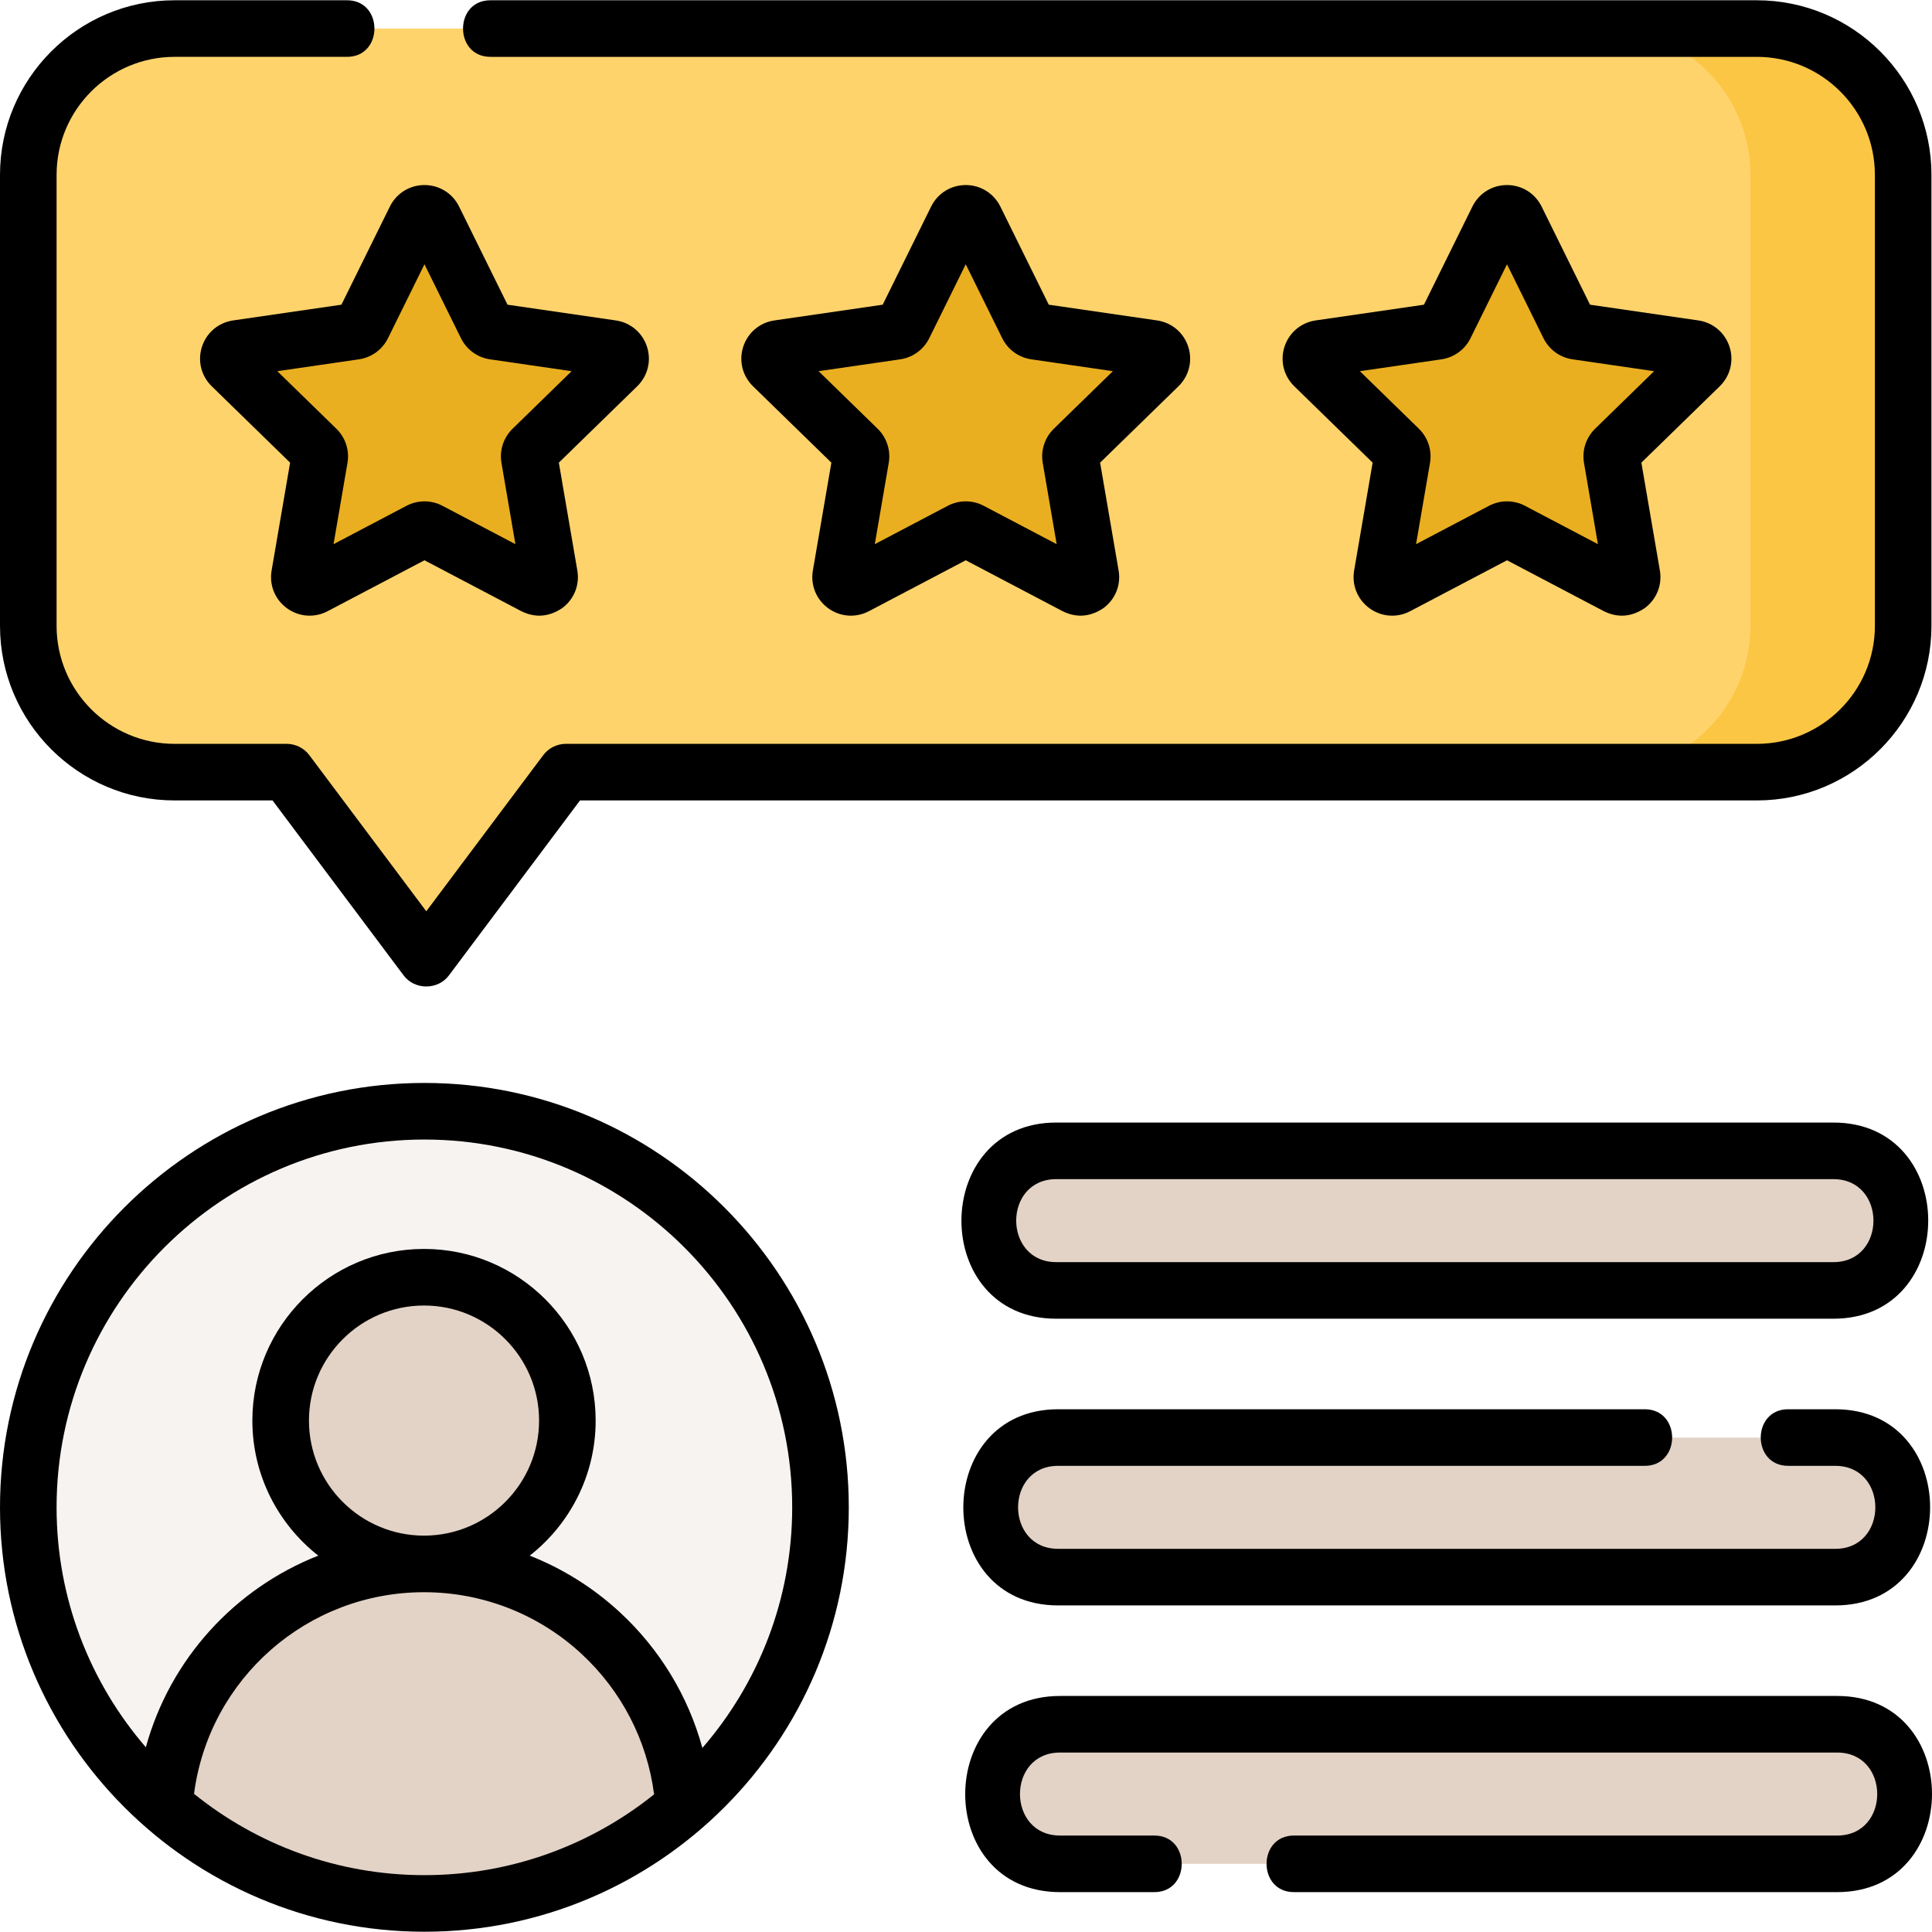
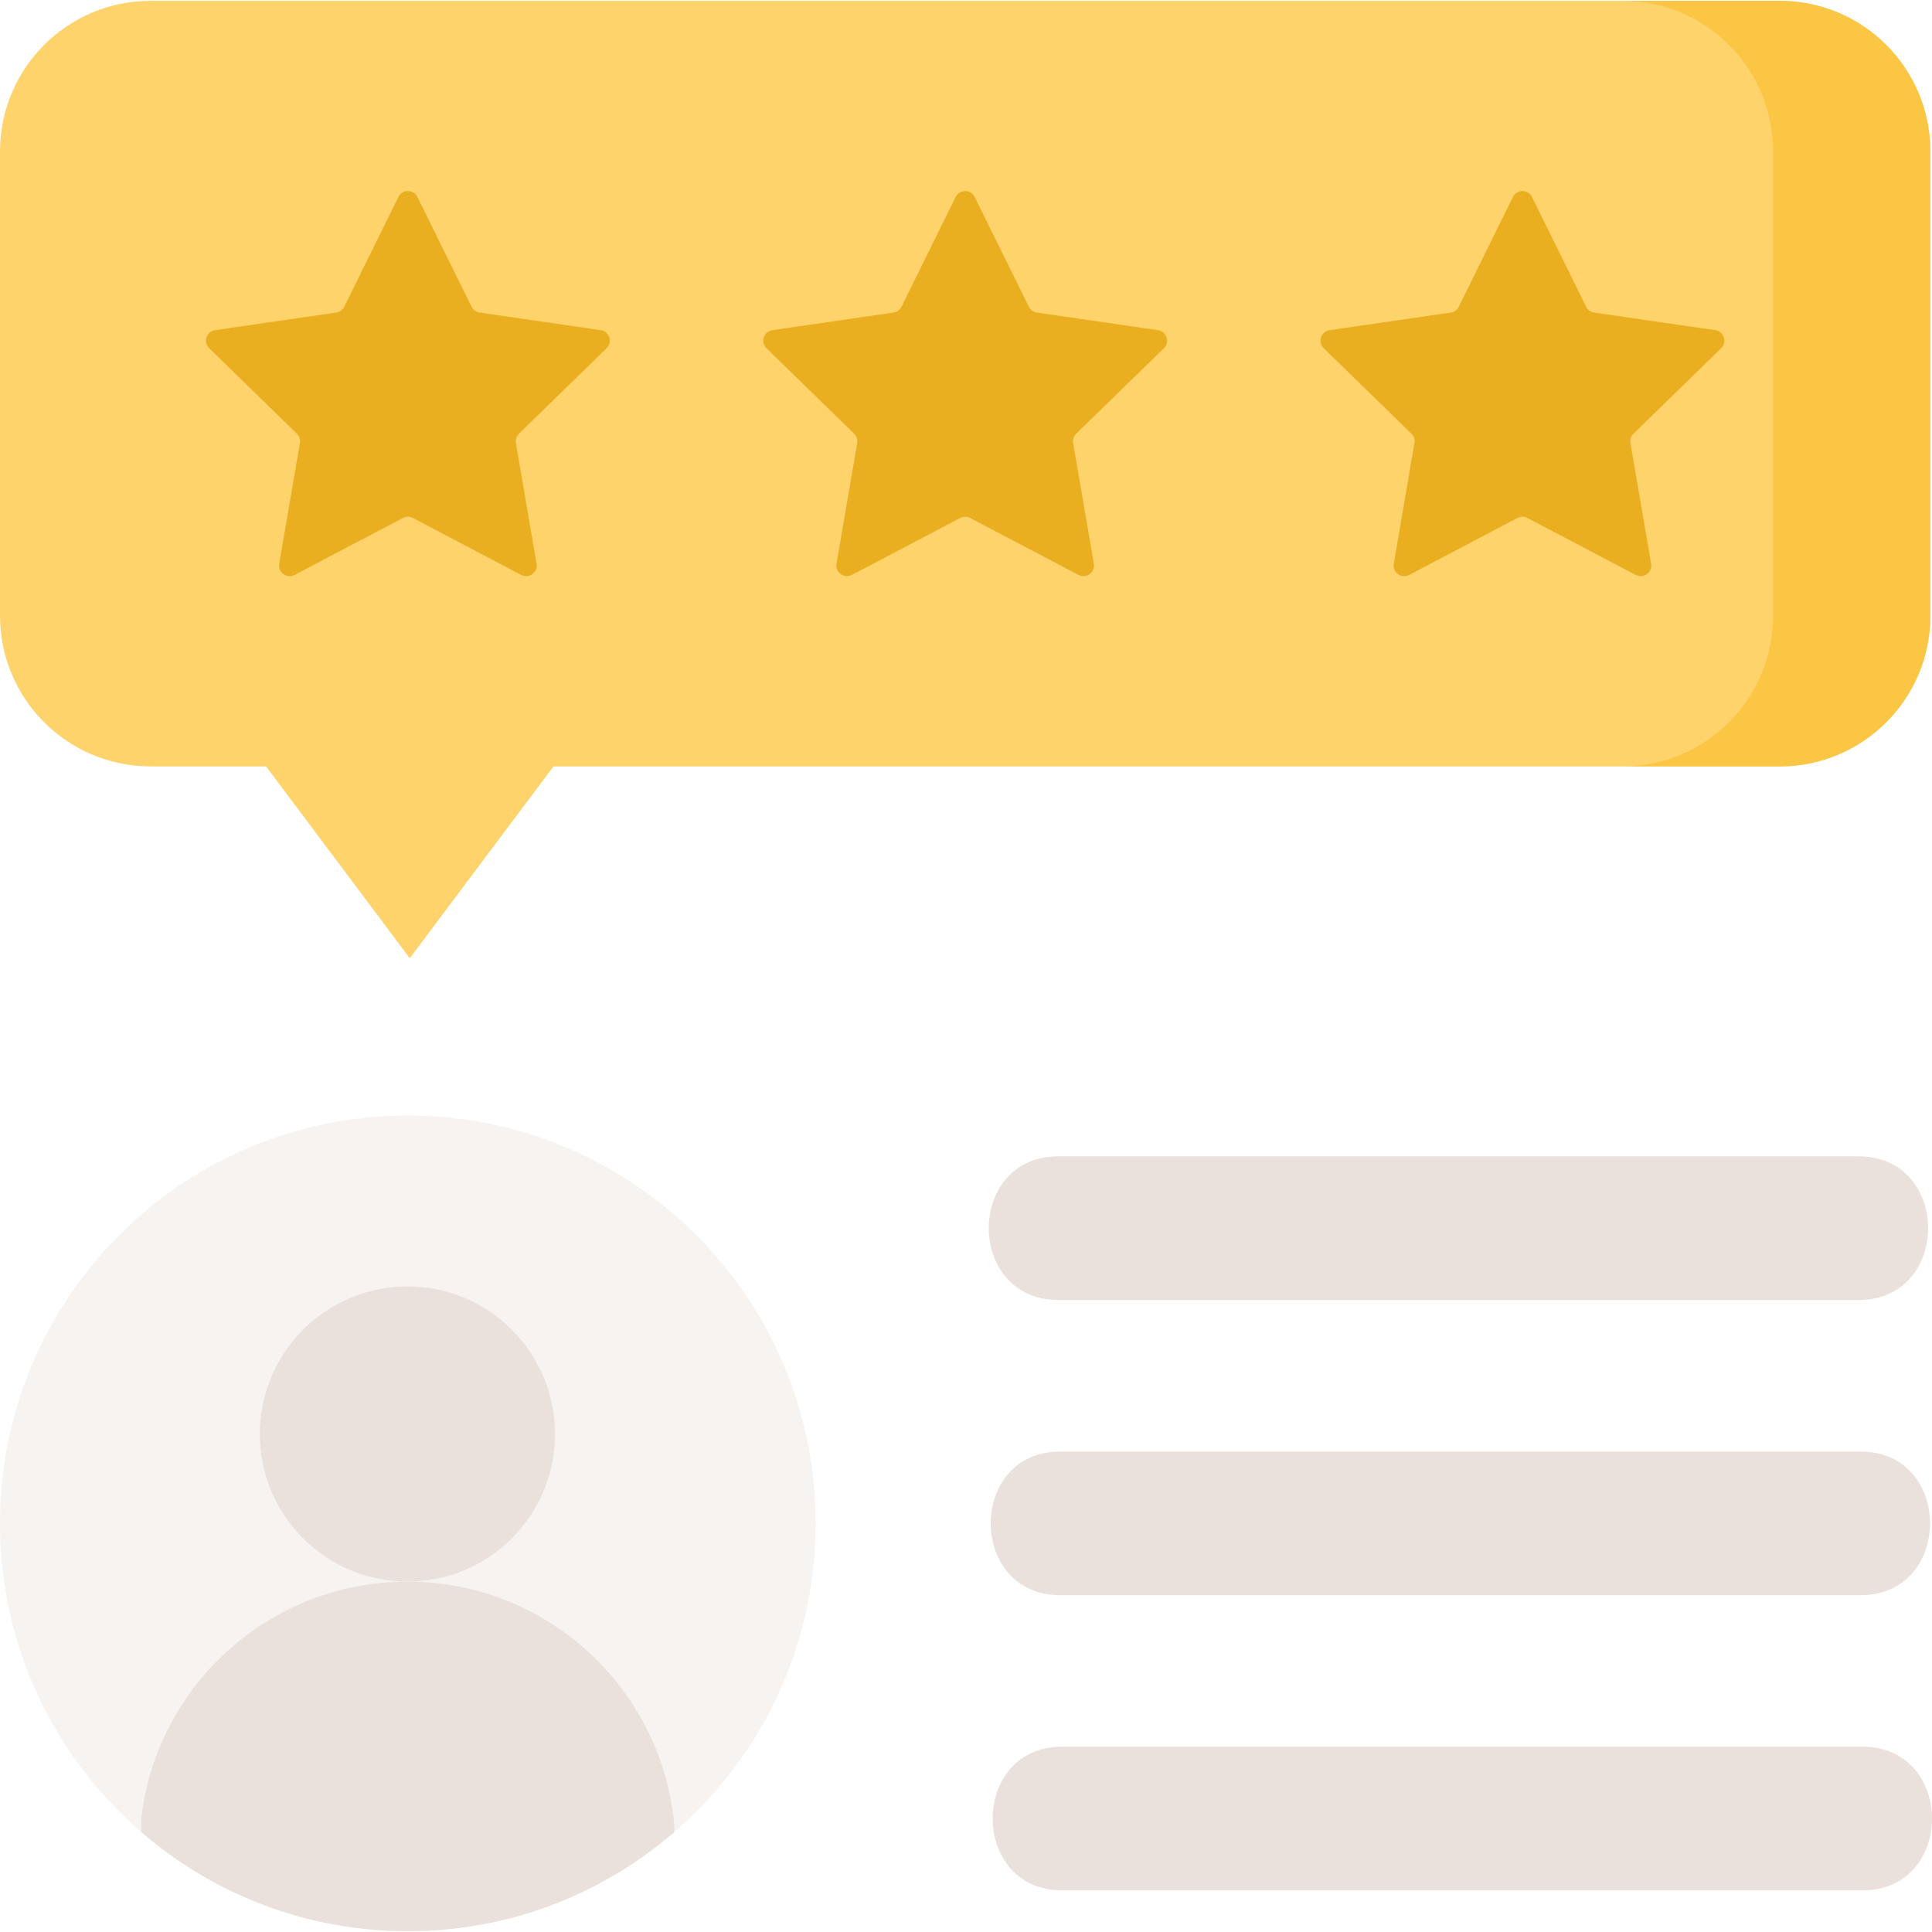
- <svg xmlns="http://www.w3.org/2000/svg" id="Layer_1" enable-background="new 0 0 512 512" height="512" viewBox="0 0 512 512" width="512">
-   <path d="m465.588 7.568h-419.317c-21.414 0-38.774 17.36-38.774 38.774v119.51c0 21.414 17.359 38.773 38.773 38.773h29.708l36.99 49.375 36.99-49.375h315.629c21.414 0 38.774-17.36 38.774-38.774v-119.509c0-21.414-17.359-38.774-38.773-38.774z" fill="#ffd36c" />
-   <path d="m465.588 7.568h-40.489c21.414 0 38.774 17.359 38.774 38.774v119.51c0 21.414-17.359 38.774-38.774 38.774h40.489c21.414 0 38.774-17.359 38.774-38.774v-119.51c-.001-21.414-17.36-38.774-38.774-38.774z" fill="#fcc645" />
-   <path d="m114.939 58.059 13.943 28.252c.398.806 1.167 1.365 2.057 1.494l31.178 4.53c2.241.326 3.135 3.079 1.514 4.66l-22.561 21.991c-.644.628-.938 1.532-.786 2.418l5.326 31.052c.383 2.232-1.96 3.933-3.964 2.88l-27.887-14.661c-.796-.418-1.747-.418-2.542 0l-27.887 14.661c-2.004 1.054-4.346-.648-3.964-2.88l5.326-31.052c.152-.886-.142-1.79-.786-2.418l-22.558-21.99c-1.621-1.58-.727-4.334 1.514-4.66l31.178-4.53c.89-.129 1.659-.688 2.057-1.494l13.943-28.252c1.002-2.031 3.897-2.031 4.899-.001z" fill="#eaaf20" />
-   <path d="m258.379 58.059 13.943 28.252c.398.806 1.167 1.365 2.057 1.494l31.178 4.53c2.241.326 3.135 3.079 1.514 4.66l-22.561 21.991c-.644.628-.938 1.532-.786 2.418l5.326 31.052c.383 2.232-1.96 3.933-3.964 2.88l-27.887-14.661c-.796-.418-1.747-.418-2.542 0l-27.887 14.661c-2.004 1.054-4.346-.648-3.964-2.88l5.326-31.052c.152-.886-.142-1.79-.786-2.418l-22.561-21.991c-1.621-1.58-.727-4.334 1.514-4.66l31.178-4.53c.89-.129 1.659-.688 2.057-1.494l13.943-28.252c1.005-2.03 3.9-2.03 4.902 0z" fill="#eaaf20" />
-   <path d="m401.819 58.059 13.943 28.252c.398.806 1.167 1.365 2.057 1.494l31.178 4.53c2.241.326 3.135 3.079 1.514 4.66l-22.561 21.991c-.644.628-.938 1.532-.786 2.418l5.326 31.052c.383 2.232-1.96 3.933-3.964 2.88l-27.887-14.661c-.796-.418-1.747-.418-2.542 0l-27.887 14.661c-2.004 1.054-4.346-.648-3.964-2.88l5.326-31.052c.152-.886-.142-1.79-.786-2.418l-22.561-21.991c-1.621-1.58-.727-4.334 1.514-4.66l31.178-4.53c.89-.129 1.659-.688 2.057-1.494l13.943-28.252c1.005-2.03 3.9-2.03 4.902 0z" fill="#eaaf20" />
-   <circle cx="112.469" cy="399.461" fill="#f7f3f1" r="104.971" />
-   <g fill="#e3d3c6">
-     <circle cx="112.368" cy="376.467" r="37.99" />
-     <path d="m112.368 414.456c-35.392 0-64.559 26.654-68.522 60.983v3.456c18.401 15.911 42.388 25.536 68.623 25.536 26.224 0 50.201-9.617 68.599-25.515l.025-1.476c-3.04-35.289-32.648-62.984-68.725-62.984z" />
-     <path d="m485.867 341.976h-205.944c-23.878 0-23.908-36.99 0-36.99h205.943c23.878.001 23.908 36.99.001 36.99z" />
-     <path d="m486.366 417.956h-205.943c-23.878 0-23.908-36.99 0-36.99h205.943c23.878 0 23.908 36.99 0 36.99z" />
-     <path d="m486.866 493.935h-205.943c-23.878 0-23.908-36.99 0-36.99h205.943c23.878 0 23.908 36.99 0 36.99z" />
+ <svg xmlns="http://www.w3.org/2000/svg" id="Layer_1" enable-background="new 0 0 497.424 497.424" height="512" viewBox="0 0 497.424 497.424" width="512">
+   <path d="m458.216.212h-419.432c-21.42 0-38.784 17.364-38.784 38.784v119.543c0 21.42 17.364 38.784 38.784 38.784h29.716l37 49.389 37-49.389h315.716c21.42 0 38.784-17.364 38.784-38.784v-119.543c0-21.42-17.364-38.784-38.784-38.784z" fill="#ffd36c" />
+   <path d="m458.216.212h-40.5c21.42 0 38.784 17.364 38.784 38.784v119.543c0 21.42-17.364 38.784-38.784 38.784h40.5c21.42 0 38.784-17.364 38.784-38.784v-119.543c0-21.42-17.364-38.784-38.784-38.784z" fill="#fcc645" />
+   <path d="m107.471 50.717 13.947 28.26c.398.806 1.167 1.365 2.057 1.495l31.187 4.532c2.241.326 3.136 3.08 1.514 4.661l-22.567 21.997c-.644.628-.938 1.532-.786 2.419l5.327 31.061c.383 2.232-1.96 3.934-3.965 2.881l-27.894-14.665c-.796-.419-1.747-.419-2.543 0l-27.894 14.665c-2.005 1.054-4.348-.648-3.965-2.881l5.327-31.061c.152-.886-.142-1.791-.786-2.419l-22.566-21.998c-1.622-1.581-.727-4.335 1.514-4.661l31.187-4.532c.89-.129 1.659-.688 2.057-1.495l13.947-28.26c1.004-2.03 3.9-2.03 4.902.001z" fill="#eaaf20" />
+   <path d="m250.95 50.717 13.947 28.26c.398.806 1.167 1.365 2.057 1.495l31.187 4.532c2.241.326 3.136 3.08 1.514 4.661l-22.567 21.997c-.644.628-.938 1.532-.786 2.419l5.327 31.061c.383 2.232-1.96 3.934-3.965 2.881l-27.894-14.665c-.796-.419-1.747-.419-2.543 0l-27.894 14.665c-2.005 1.054-4.348-.648-3.965-2.881l5.327-31.061c.152-.886-.142-1.791-.786-2.419l-22.567-21.997c-1.622-1.581-.727-4.335 1.514-4.661l31.187-4.532c.89-.129 1.659-.688 2.057-1.495l13.947-28.26c1.005-2.031 3.901-2.031 4.903 0z" fill="#eaaf20" />
+   <path d="m394.43 50.717 13.947 28.26c.398.806 1.167 1.365 2.057 1.495l31.187 4.532c2.241.326 3.136 3.08 1.514 4.661l-22.567 21.997c-.644.628-.938 1.532-.786 2.419l5.327 31.061c.383 2.232-1.96 3.934-3.965 2.881l-27.894-14.665c-.796-.419-1.747-.419-2.543 0l-27.894 14.665c-2.005 1.054-4.348-.648-3.965-2.881l5.327-31.061c.152-.886-.142-1.791-.786-2.419l-22.567-21.997c-1.622-1.581-.727-4.335 1.514-4.661l31.187-4.532c.89-.129 1.659-.688 2.057-1.495l13.947-28.26c1.004-2.031 3.9-2.031 4.903 0z" fill="#eaaf20" />
+   <circle cx="105" cy="392.212" fill="#f7f3f1" r="105" />
+   <g fill="#ebe1dc">
+     <circle cx="104.899" cy="369.212" r="38" />
+     <path d="m104.899 407.212c-35.402 0-64.576 26.661-68.541 61v3.457c18.406 15.915 42.4 25.543 68.642 25.543 26.231 0 50.214-9.62 68.617-25.522l.025-1.477c-3.04-35.299-32.656-63.001-68.743-63.001z" />
+     <path d="m478.5 334.712h-206c-23.884 0-23.914-37 0-37h206c23.884 0 23.914 37 0 37z" />
+     <path d="m479 410.712h-206c-23.884 0-23.914-37 0-37h206c23.884 0 23.914 37 0 37z" />
+     <path d="m479.5 486.712h-206c-23.884 0-23.914-37 0-37h206c23.884 0 23.914 37 0 37z" />
  </g>
-   <path d="m61.784 84.917c-3.882.564-7.046 3.232-8.258 6.961-1.212 3.73-.221 7.748 2.588 10.487l20.768 20.242-4.903 28.582c-.664 3.866.895 7.699 4.068 10.005 3.172 2.305 7.301 2.604 10.774.78l25.669-13.495 25.67 13.495c3.666 1.808 7.257 1.548 10.773-.78 3.173-2.306 4.732-6.139 4.068-10.004l-4.902-28.583 20.766-20.241c2.809-2.738 3.802-6.755 2.59-10.486-1.213-3.731-4.377-6.4-8.259-6.963l-28.698-4.17-12.834-26.006c-1.736-3.517-5.251-5.702-9.173-5.702s-7.438 2.185-9.173 5.702l-12.836 26.005zm41.036 4.713 9.669-19.592 9.671 19.596c1.491 3.017 4.37 5.107 7.701 5.592l21.621 3.142-15.646 15.251c-2.412 2.351-3.511 5.737-2.941 9.054l3.692 21.534-19.337-10.167c-1.491-.784-3.125-1.175-4.76-1.175s-3.271.391-4.76 1.175l-19.338 10.167 3.694-21.539c.567-3.317-.533-6.7-2.943-9.049l-15.647-15.251 21.621-3.142c3.332-.484 6.21-2.574 7.703-5.596z" />
-   <path d="m314.895 91.88c-1.213-3.731-4.377-6.4-8.259-6.963l-28.698-4.17-12.834-26.006c-1.736-3.517-5.25-5.702-9.173-5.702s-7.438 2.185-9.173 5.702l-12.834 26.006-28.698 4.17c-3.883.564-7.047 3.232-8.259 6.963-1.212 3.73-.219 7.748 2.589 10.485l20.767 20.242-4.902 28.583c-.664 3.866.895 7.699 4.068 10.005 3.172 2.305 7.301 2.604 10.774.78l25.669-13.495 25.67 13.495c3.666 1.808 7.257 1.548 10.773-.78 3.173-2.306 4.732-6.139 4.068-10.004l-4.902-28.583 20.766-20.241c2.807-2.739 3.8-6.757 2.588-10.487zm-35.618 21.739c-2.412 2.351-3.511 5.737-2.941 9.054l3.692 21.534-19.338-10.167c-1.491-.784-3.125-1.175-4.76-1.175s-3.27.391-4.76 1.175l-19.338 10.167 3.692-21.531c.57-3.319-.528-6.705-2.941-9.057l-15.646-15.251 21.621-3.142c3.331-.484 6.209-2.574 7.703-5.596l9.669-19.592 9.671 19.596c1.492 3.018 4.37 5.108 7.701 5.592l21.621 3.142z" />
-   <path d="m458.334 91.878c-1.213-3.73-4.377-6.398-8.258-6.961l-28.698-4.17-12.834-26.006c-1.736-3.517-5.251-5.702-9.173-5.702-3.923 0-7.438 2.185-9.173 5.702l-12.834 26.006-28.698 4.17c-3.883.564-7.047 3.232-8.259 6.963-1.212 3.73-.219 7.748 2.589 10.485l20.767 20.242-4.902 28.583c-.664 3.866.895 7.699 4.068 10.005 3.173 2.305 7.3 2.604 10.774.78l25.669-13.495 25.67 13.495c3.666 1.808 7.257 1.548 10.773-.78 3.173-2.306 4.732-6.139 4.068-10.005l-4.903-28.582 20.768-20.243c2.807-2.739 3.798-6.757 2.586-10.487zm-35.617 21.741c-2.409 2.349-3.51 5.731-2.942 9.054l3.693 21.534-19.338-10.167c-2.982-1.568-6.539-1.567-9.521 0l-19.338 10.167 3.692-21.531c.57-3.319-.528-6.705-2.941-9.057l-15.646-15.251 21.622-3.142c3.33-.484 6.209-2.575 7.702-5.596l9.669-19.592 9.671 19.596c1.492 3.018 4.37 5.108 7.701 5.592l21.621 3.142z" />
-   <path d="m46.271 212.123h25.956l34.741 46.373c2.921 3.9 9.067 3.917 12.001 0l34.741-46.373h311.877c25.514 0 46.271-20.757 46.271-46.271v-119.51c0-25.514-20.757-46.271-46.271-46.271h-335.623c-9.672 0-9.672 14.996 0 14.996h335.624c17.245 0 31.276 14.03 31.276 31.276v119.51c0 17.245-14.03 31.276-31.276 31.276h-315.629c-2.362 0-4.585 1.112-6 3.003l-30.99 41.365-30.99-41.365c-1.416-1.89-3.639-3.003-6-3.003h-29.708c-17.245 0-31.276-14.03-31.276-31.276v-119.511c0-17.245 14.03-31.276 31.276-31.276h45.703c9.672 0 9.672-14.996 0-14.996h-45.703c-25.514 0-46.271 20.758-46.271 46.272v119.51c0 25.514 20.757 46.271 46.271 46.271z" />
-   <path d="m112.469 286.991c-62.016 0-112.469 50.454-112.469 112.47s50.453 112.469 112.469 112.469 112.469-50.453 112.469-112.469-50.453-112.47-112.469-112.47zm-61.048 188.397c3.984-30.525 30.014-53.434 60.947-53.434 15.491 0 30.289 5.779 41.667 16.272 10.681 9.85 17.471 23.016 19.305 37.303-16.692 13.384-37.862 21.404-60.872 21.404-23.09.001-44.328-8.076-61.047-21.545zm30.456-98.921c0-16.813 13.679-30.492 30.492-30.492s30.492 13.678 30.492 30.492-13.679 30.492-30.492 30.492-30.492-13.679-30.492-30.492zm104.26 86.755c-3.75-13.723-11.287-26.2-21.936-36.019-7.028-6.482-15.106-11.513-23.816-14.941 10.624-8.334 17.47-21.276 17.47-35.795 0-25.082-20.406-45.488-45.488-45.488s-45.488 20.406-45.488 45.488c0 14.518 6.845 27.46 17.468 35.794-22.077 8.684-39.259 27.353-45.699 50.783-14.733-17.081-23.654-39.309-23.654-63.583 0-53.747 43.726-97.473 97.473-97.473s97.473 43.726 97.473 97.473c.002 24.357-8.978 46.657-23.803 63.761z" />
-   <path d="m279.923 349.474h205.943c33.462 0 33.561-51.986 0-51.986h-205.943c-33.462.001-33.561 51.986 0 51.986zm0-36.99h205.943c14.149 0 14.172 21.994 0 21.994h-205.943c-14.149 0-14.172-21.994 0-21.994z" />
-   <path d="m280.423 425.453h205.943c33.462 0 33.561-51.986 0-51.986h-12.496c-9.672 0-9.672 14.996 0 14.996h12.497c14.149 0 14.172 21.994 0 21.994h-205.944c-14.149 0-14.172-21.994 0-21.994h155.457c9.672 0 9.672-14.996 0-14.996h-155.457c-33.462.001-33.561 51.986 0 51.986z" />
-   <path d="m486.866 449.447h-205.943c-33.462 0-33.561 51.986 0 51.986h24.993c9.672 0 9.672-14.996 0-14.996h-24.993c-14.149 0-14.172-21.994 0-21.994h205.943c14.149 0 14.172 21.994 0 21.994h-143.96c-9.672 0-9.672 14.996 0 14.996h143.96c33.462 0 33.562-51.986 0-51.986z" />
</svg>
